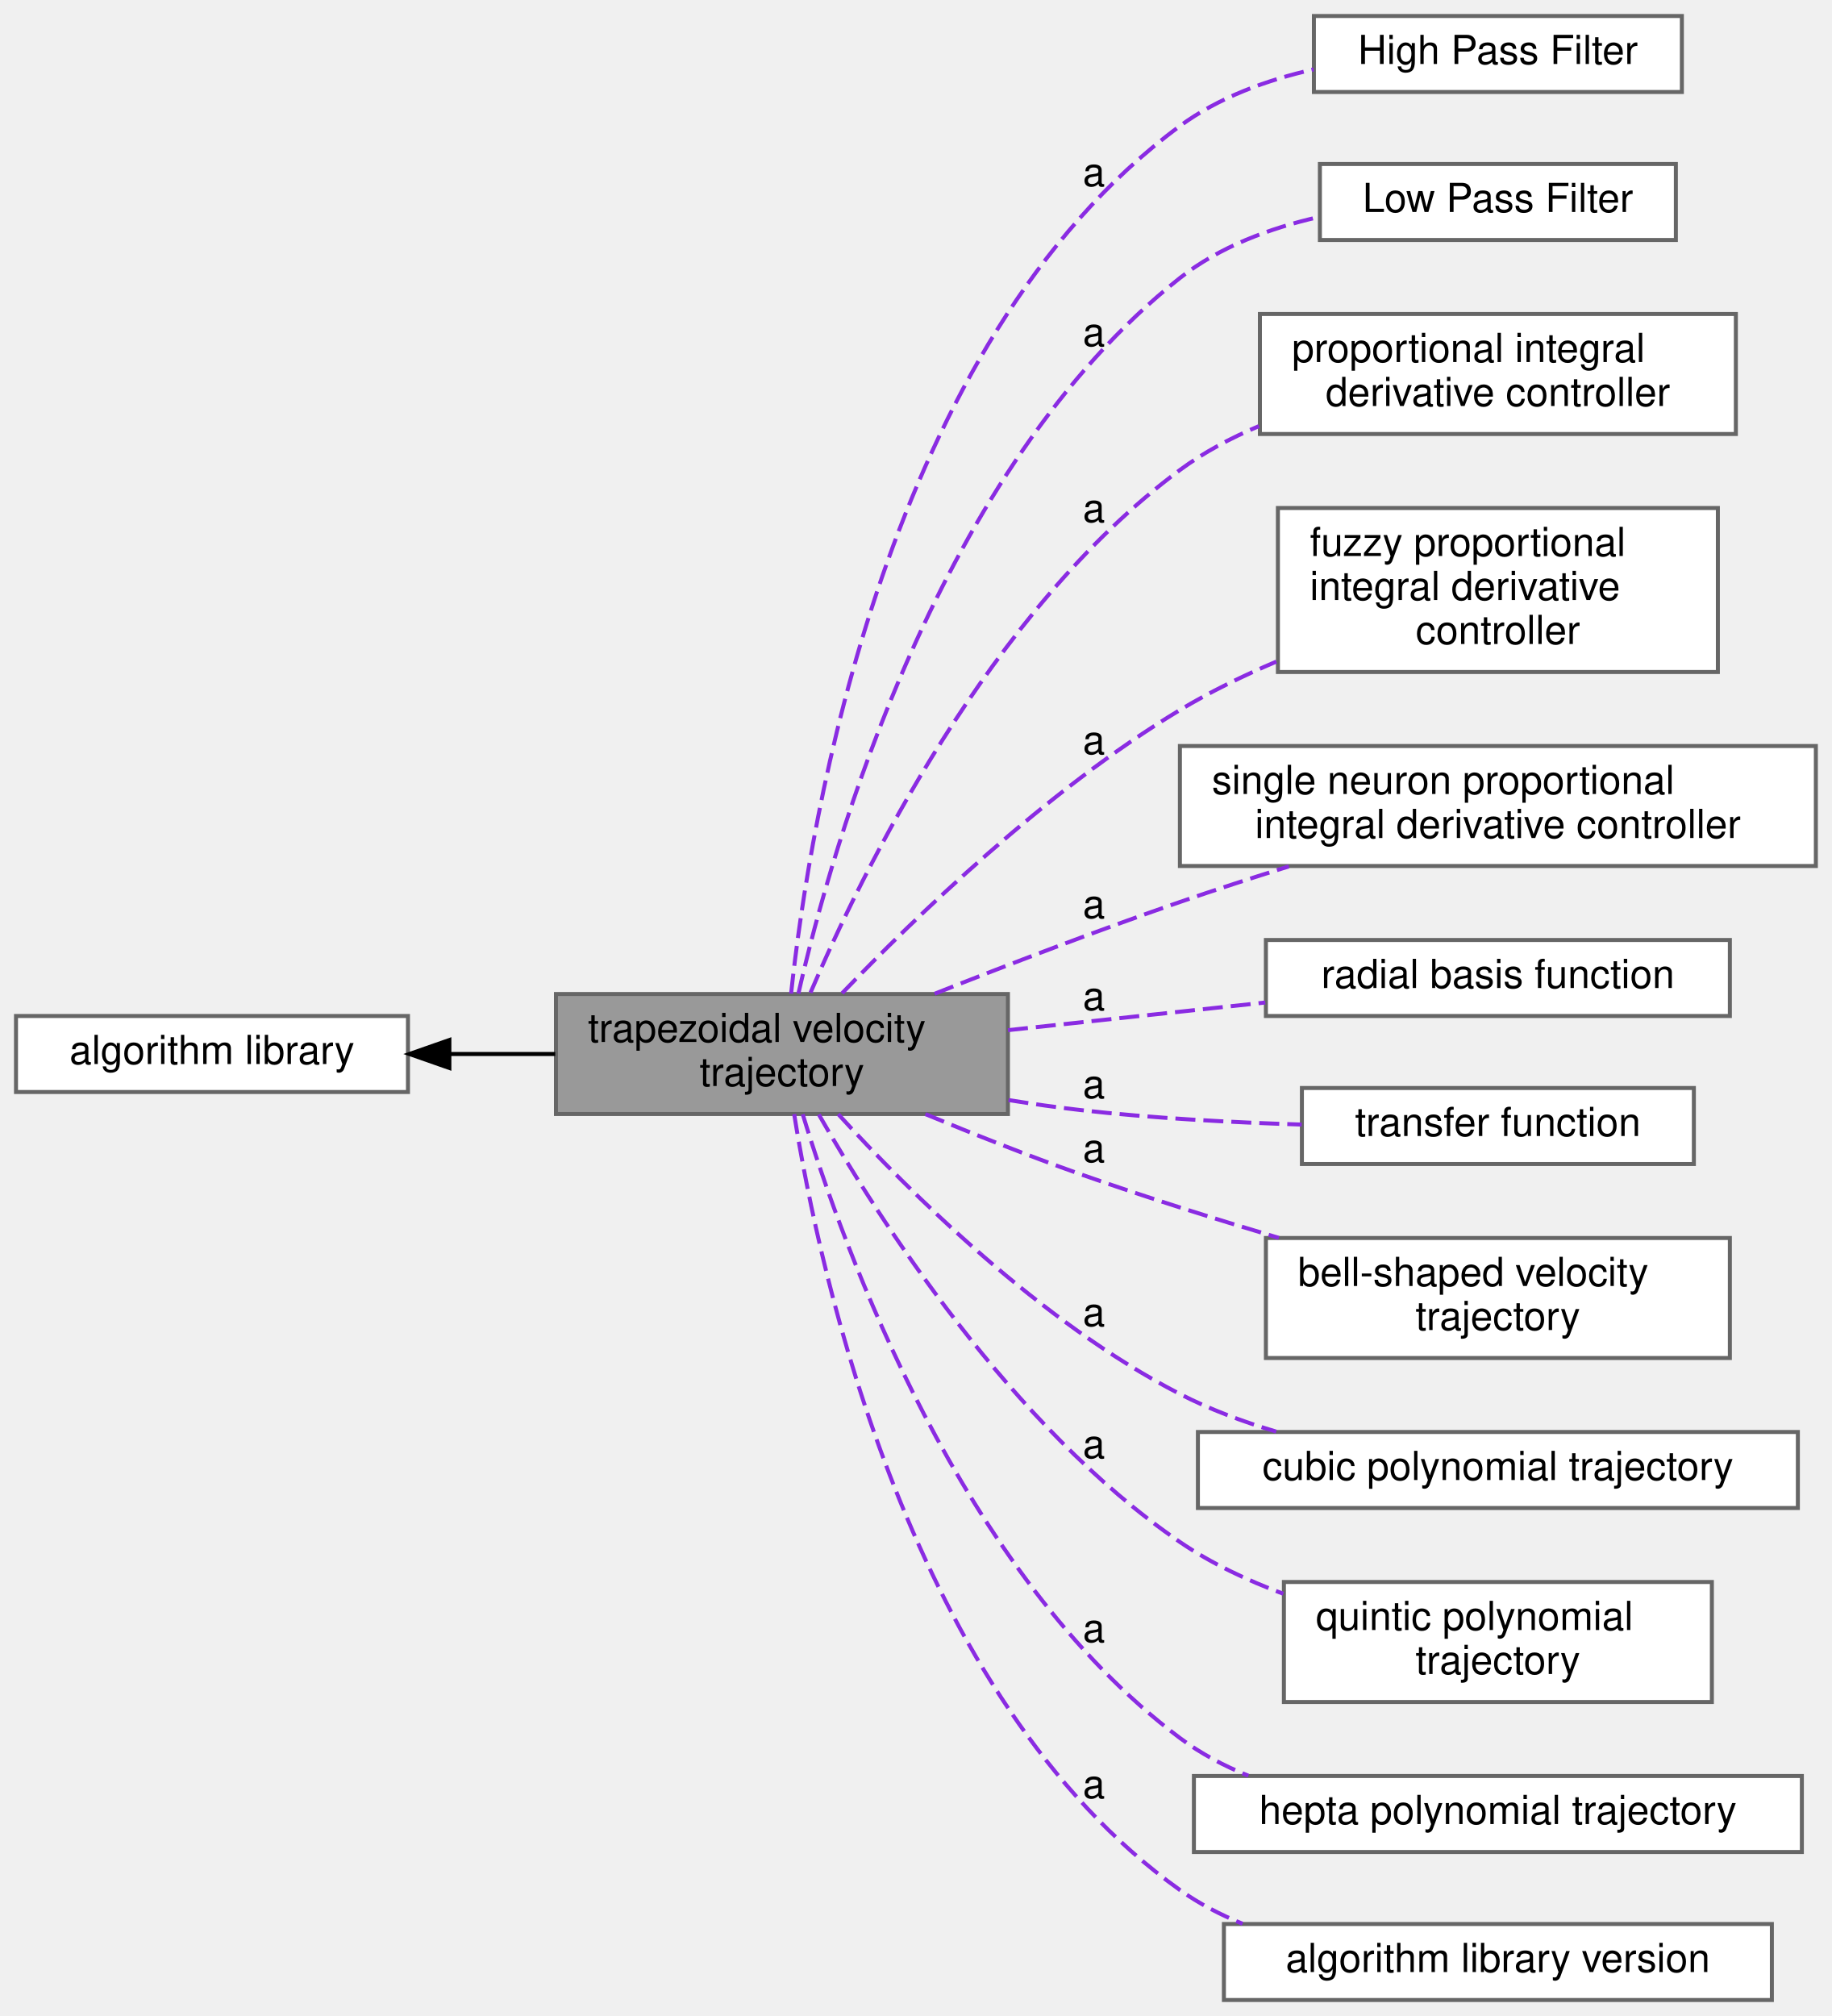
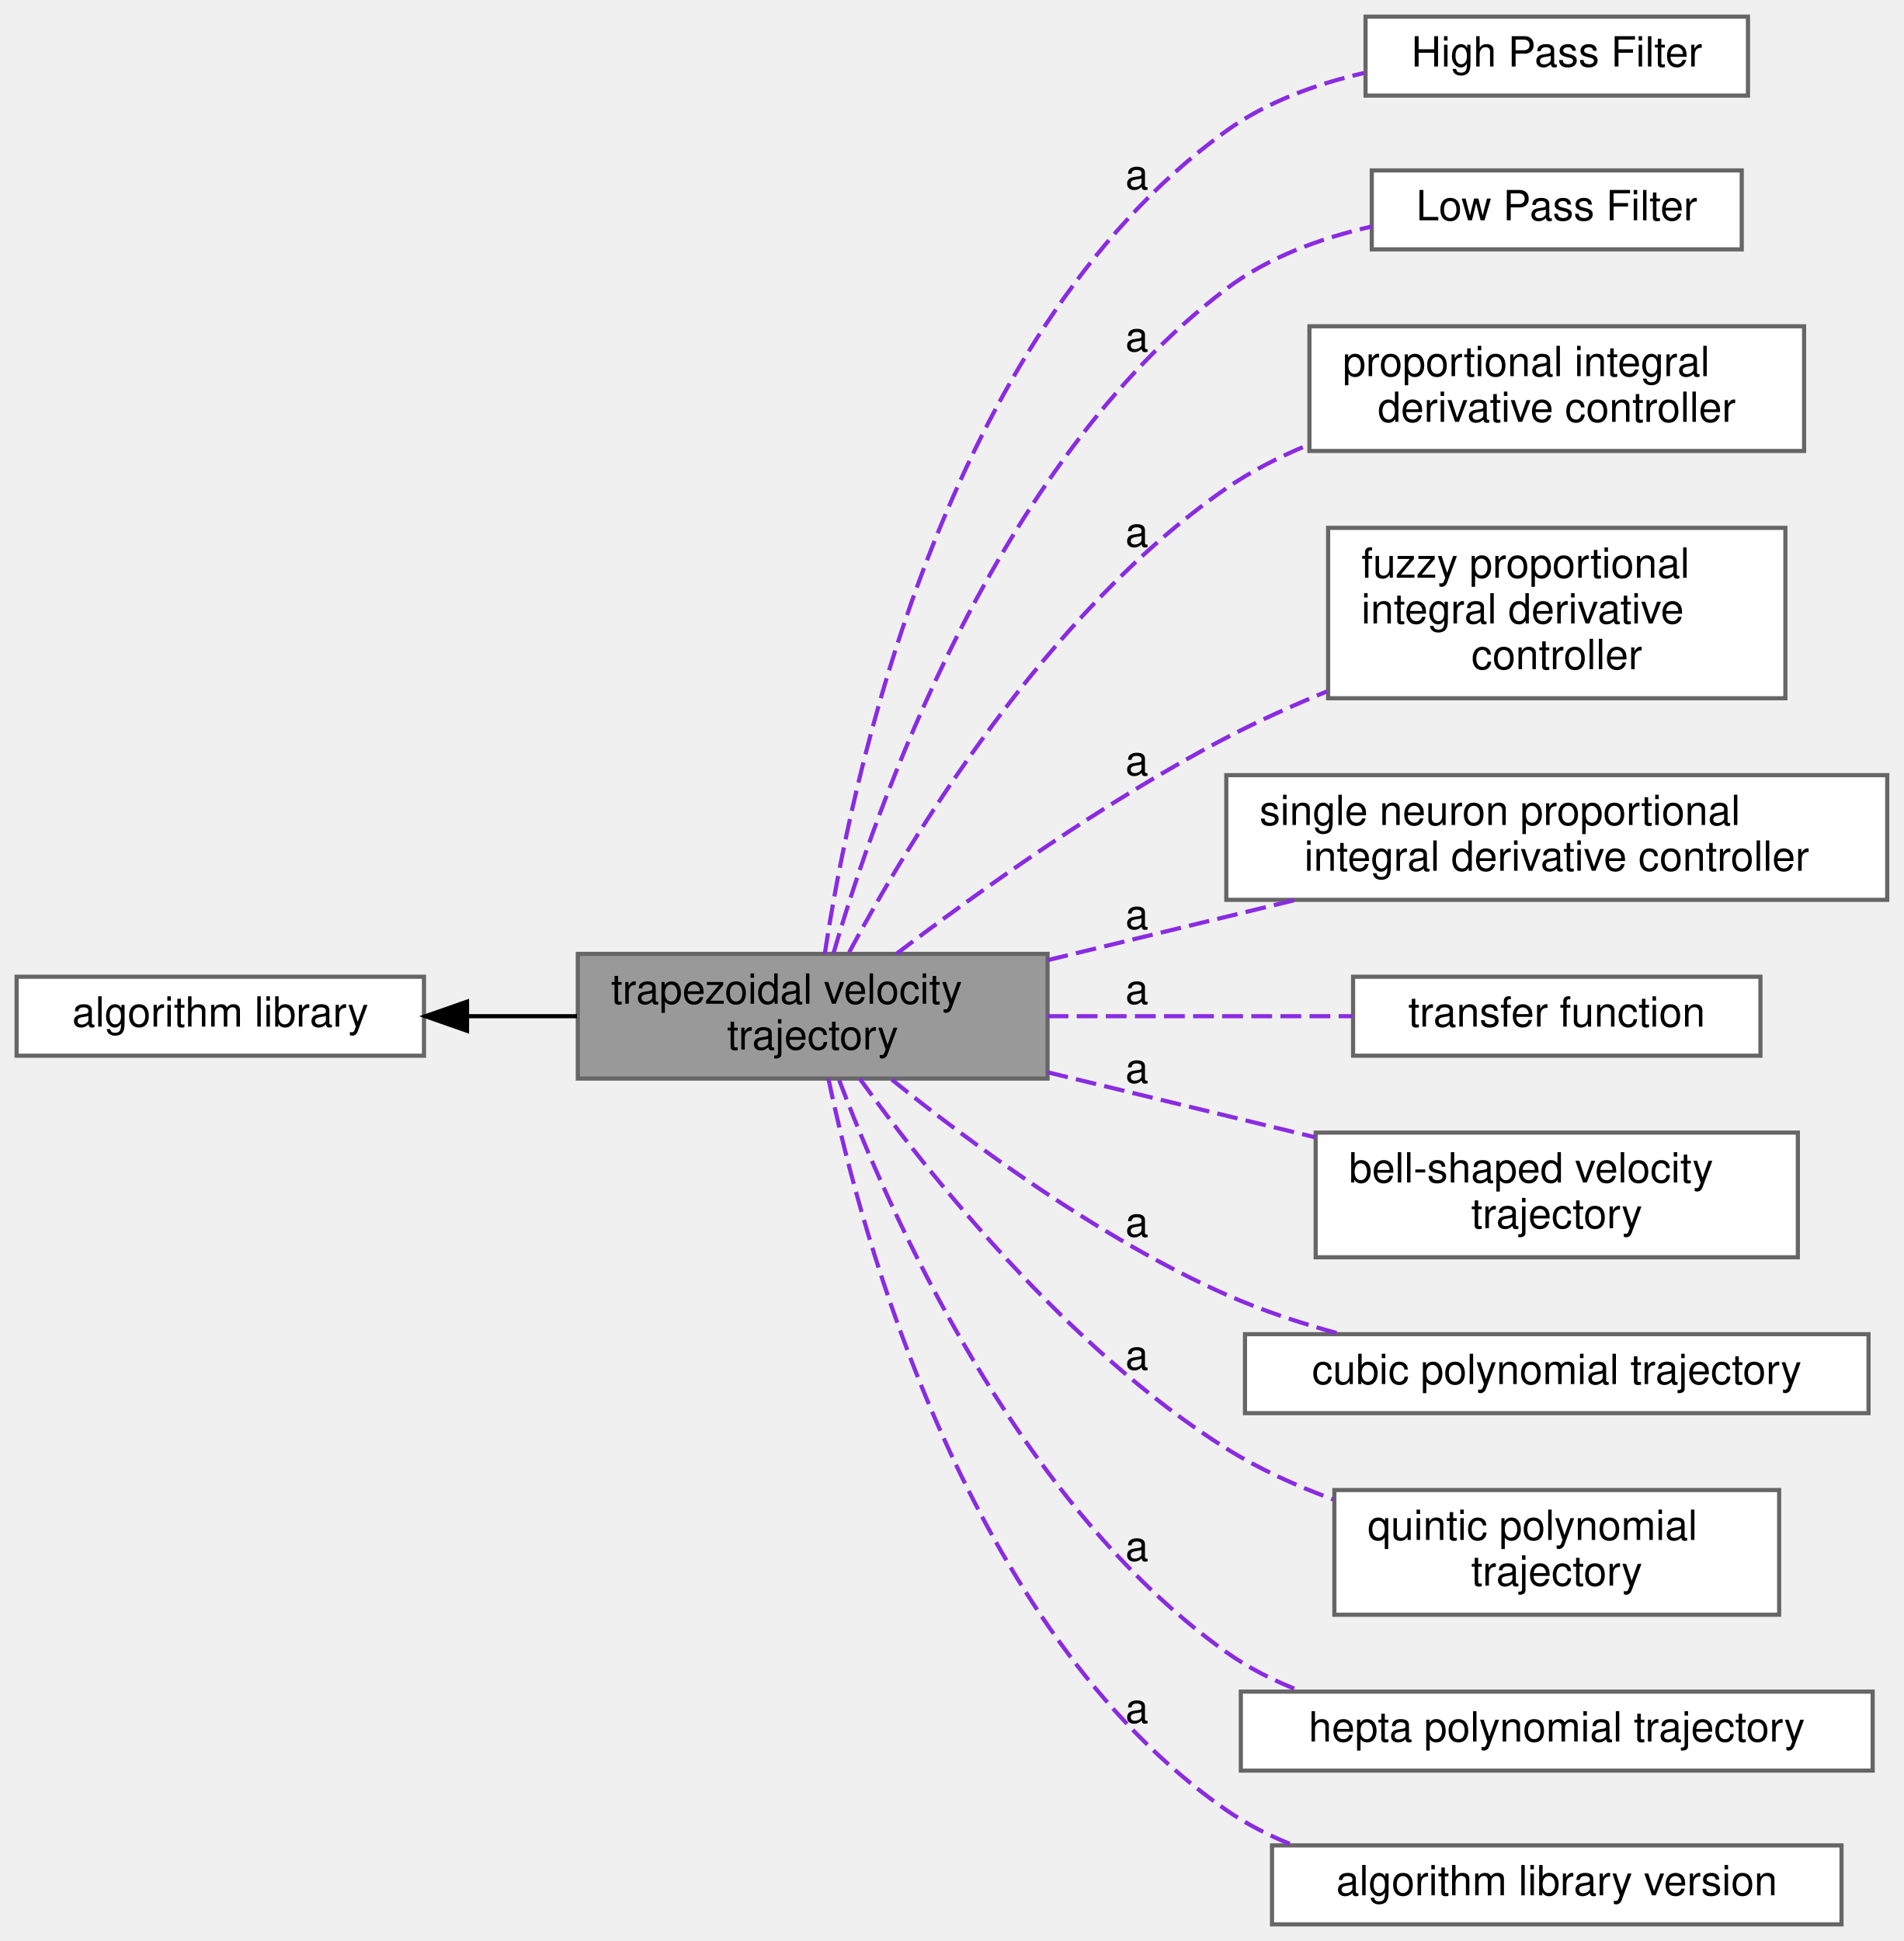
- <svg xmlns="http://www.w3.org/2000/svg" xmlns:xlink="http://www.w3.org/1999/xlink" width="458pt" height="504pt" viewBox="0.00 0.00 458.00 504.00">
-   <g id="graph0" class="graph" transform="scale(1 1) rotate(0) translate(4 500)">
+ <svg xmlns="http://www.w3.org/2000/svg" xmlns:xlink="http://www.w3.org/1999/xlink" width="458pt" height="467pt" viewBox="0.00 0.00 458.00 467.00">
+   <g id="graph0" class="graph" transform="scale(1 1) rotate(0) translate(4 463)">
    <g id="Node000002" class="node">
      <g id="a_Node000002">
        <a xlink:href="../../df/d91/group__A.html" target="_top" xlink:title=" ">
-           <polygon fill="white" stroke="#666666" points="98,-246 0,-246 0,-227 98,-227 98,-246" />
-           <text text-anchor="middle" x="49" y="-234" font-family="Helvetica,sans-Serif" font-size="10.00">algorithm library</text>
+           <polygon fill="white" stroke="#666666" points="98,-228 0,-228 0,-209 98,-209 98,-228" />
+           <text text-anchor="middle" x="49" y="-216" font-family="Helvetica,sans-Serif" font-size="10.00">algorithm library</text>
        </a>
      </g>
    </g>
    <g id="Node000001" class="node">
      <g id="a_Node000001">
        <a xlink:title=" ">
-           <polygon fill="#999999" stroke="#666666" points="248,-251.5 135,-251.5 135,-221.5 248,-221.5 248,-251.5" />
-           <text text-anchor="start" x="143" y="-239.5" font-family="Helvetica,sans-Serif" font-size="10.00">trapezoidal velocity</text>
-           <text text-anchor="middle" x="191.5" y="-228.5" font-family="Helvetica,sans-Serif" font-size="10.00"> trajectory</text>
+           <polygon fill="#999999" stroke="#666666" points="248,-233.5 135,-233.5 135,-203.5 248,-203.5 248,-233.5" />
+           <text text-anchor="start" x="143" y="-221.5" font-family="Helvetica,sans-Serif" font-size="10.00">trapezoidal velocity</text>
+           <text text-anchor="middle" x="191.5" y="-210.5" font-family="Helvetica,sans-Serif" font-size="10.00"> trajectory</text>
        </a>
      </g>
    </g>
    <g id="edge1" class="edge">
-       <path fill="none" stroke="black" d="M108.45,-236.5C117.17,-236.5 126.15,-236.5 134.81,-236.5" />
-       <polygon fill="black" stroke="black" points="108.35,-233 98.35,-236.5 108.35,-240 108.35,-233" />
+       <path fill="none" stroke="black" d="M108.45,-218.5C117.17,-218.5 126.15,-218.5 134.81,-218.5" />
+       <polygon fill="black" stroke="black" points="108.35,-215 98.35,-218.5 108.35,-222 108.35,-215" />
    </g>
    <g id="Node000003" class="node">
      <g id="a_Node000003">
        <a xlink:href="../../dd/d71/group__A__HPF.html" target="_top" xlink:title=" ">
-           <polygon fill="white" stroke="#666666" points="416.5,-496 324.5,-496 324.5,-477 416.5,-477 416.5,-496" />
-           <text text-anchor="middle" x="370.5" y="-484" font-family="Helvetica,sans-Serif" font-size="10.00">High Pass Filter</text>
+           <polygon fill="white" stroke="#666666" points="416.5,-459 324.5,-459 324.5,-440 416.5,-440 416.5,-459" />
+           <text text-anchor="middle" x="370.5" y="-447" font-family="Helvetica,sans-Serif" font-size="10.00">High Pass Filter</text>
        </a>
      </g>
    </g>
    <g id="Node000004" class="node">
      <g id="a_Node000004">
        <a xlink:href="../../df/d27/group__A__LPF.html" target="_top" xlink:title=" ">
-           <polygon fill="white" stroke="#666666" points="415,-459 326,-459 326,-440 415,-440 415,-459" />
-           <text text-anchor="middle" x="370.5" y="-447" font-family="Helvetica,sans-Serif" font-size="10.00">Low Pass Filter</text>
+           <polygon fill="white" stroke="#666666" points="415,-422 326,-422 326,-403 415,-403 415,-422" />
+           <text text-anchor="middle" x="370.5" y="-410" font-family="Helvetica,sans-Serif" font-size="10.00">Low Pass Filter</text>
        </a>
      </g>
    </g>
    <g id="Node000005" class="node">
      <g id="a_Node000005">
        <a xlink:href="../../d8/da8/group__A__PID.html" target="_top" xlink:title=" ">
-           <polygon fill="white" stroke="#666666" points="430,-421.5 311,-421.5 311,-391.5 430,-391.5 430,-421.5" />
-           <text text-anchor="start" x="319" y="-409.5" font-family="Helvetica,sans-Serif" font-size="10.00">proportional integral</text>
-           <text text-anchor="middle" x="370.5" y="-398.5" font-family="Helvetica,sans-Serif" font-size="10.00"> derivative controller</text>
+           <polygon fill="white" stroke="#666666" points="430,-384.5 311,-384.5 311,-354.5 430,-354.5 430,-384.5" />
+           <text text-anchor="start" x="319" y="-372.5" font-family="Helvetica,sans-Serif" font-size="10.00">proportional integral</text>
+           <text text-anchor="middle" x="370.5" y="-361.5" font-family="Helvetica,sans-Serif" font-size="10.00"> derivative controller</text>
        </a>
      </g>
    </g>
    <g id="Node000006" class="node">
      <g id="a_Node000006">
        <a xlink:href="../../dc/db1/group__A__PID__FUZZY.html" target="_top" xlink:title=" ">
-           <polygon fill="white" stroke="#666666" points="425.5,-373 315.5,-373 315.5,-332 425.5,-332 425.5,-373" />
-           <text text-anchor="start" x="323.5" y="-361" font-family="Helvetica,sans-Serif" font-size="10.00">fuzzy proportional</text>
-           <text text-anchor="start" x="323.5" y="-350" font-family="Helvetica,sans-Serif" font-size="10.00"> integral derivative</text>
-           <text text-anchor="middle" x="370.5" y="-339" font-family="Helvetica,sans-Serif" font-size="10.00"> controller</text>
+           <polygon fill="white" stroke="#666666" points="425.5,-336 315.5,-336 315.5,-295 425.5,-295 425.5,-336" />
+           <text text-anchor="start" x="323.5" y="-324" font-family="Helvetica,sans-Serif" font-size="10.00">fuzzy proportional</text>
+           <text text-anchor="start" x="323.5" y="-313" font-family="Helvetica,sans-Serif" font-size="10.00"> integral derivative</text>
+           <text text-anchor="middle" x="370.5" y="-302" font-family="Helvetica,sans-Serif" font-size="10.00"> controller</text>
        </a>
      </g>
    </g>
    <g id="Node000007" class="node">
      <g id="a_Node000007">
        <a xlink:href="../../db/d33/group__A__PID__NEURO.html" target="_top" xlink:title=" ">
-           <polygon fill="white" stroke="#666666" points="450,-313.5 291,-313.5 291,-283.5 450,-283.5 450,-313.5" />
-           <text text-anchor="start" x="299" y="-301.5" font-family="Helvetica,sans-Serif" font-size="10.00">single neuron proportional</text>
-           <text text-anchor="middle" x="370.5" y="-290.5" font-family="Helvetica,sans-Serif" font-size="10.00"> integral derivative controller</text>
+           <polygon fill="white" stroke="#666666" points="450,-276.5 291,-276.5 291,-246.5 450,-246.5 450,-276.5" />
+           <text text-anchor="start" x="299" y="-264.5" font-family="Helvetica,sans-Serif" font-size="10.00">single neuron proportional</text>
+           <text text-anchor="middle" x="370.5" y="-253.5" font-family="Helvetica,sans-Serif" font-size="10.00"> integral derivative controller</text>
        </a>
      </g>
    </g>
    <g id="Node000008" class="node">
      <g id="a_Node000008">
-         <a xlink:href="../../dd/dd8/group__A__RBF.html" target="_top" xlink:title=" ">
-           <polygon fill="white" stroke="#666666" points="428.5,-265 312.5,-265 312.5,-246 428.5,-246 428.5,-265" />
-           <text text-anchor="middle" x="370.5" y="-253" font-family="Helvetica,sans-Serif" font-size="10.00">radial basis function</text>
-         </a>
-       </g>
-     </g>
-     <g id="Node000009" class="node">
-       <g id="a_Node000009">
        <a xlink:href="../../d0/ddd/group__A__TF.html" target="_top" xlink:title=" ">
          <polygon fill="white" stroke="#666666" points="419.5,-228 321.5,-228 321.5,-209 419.5,-209 419.5,-228" />
          <text text-anchor="middle" x="370.5" y="-216" font-family="Helvetica,sans-Serif" font-size="10.00">transfer function</text>
        </a>
      </g>
    </g>
-     <g id="Node000010" class="node">
-       <g id="a_Node000010">
+     <g id="Node000009" class="node">
+       <g id="a_Node000009">
        <a xlink:href="../../d6/d1e/group__A__TRAJBELL.html" target="_top" xlink:title=" ">
          <polygon fill="white" stroke="#666666" points="428.5,-190.5 312.5,-190.5 312.5,-160.5 428.5,-160.5 428.5,-190.5" />
          <text text-anchor="start" x="320.5" y="-178.5" font-family="Helvetica,sans-Serif" font-size="10.00">bell-shaped velocity</text>
          <text text-anchor="middle" x="370.5" y="-167.5" font-family="Helvetica,sans-Serif" font-size="10.00"> trajectory</text>
        </a>
      </g>
    </g>
-     <g id="Node000011" class="node">
-       <g id="a_Node000011">
+     <g id="Node000010" class="node">
+       <g id="a_Node000010">
        <a xlink:href="../../d3/d9f/group__A__TRAJPOLY3.html" target="_top" xlink:title=" ">
          <polygon fill="white" stroke="#666666" points="445.5,-142 295.5,-142 295.5,-123 445.5,-123 445.5,-142" />
          <text text-anchor="middle" x="370.5" y="-130" font-family="Helvetica,sans-Serif" font-size="10.00">cubic polynomial trajectory</text>
        </a>
      </g>
    </g>
-     <g id="Node000012" class="node">
-       <g id="a_Node000012">
+     <g id="Node000011" class="node">
+       <g id="a_Node000011">
        <a xlink:href="../../d2/d61/group__A__TRAJPOLY5.html" target="_top" xlink:title=" ">
          <polygon fill="white" stroke="#666666" points="424,-104.5 317,-104.5 317,-74.5 424,-74.5 424,-104.5" />
          <text text-anchor="start" x="325" y="-92.5" font-family="Helvetica,sans-Serif" font-size="10.00">quintic polynomial</text>
          <text text-anchor="middle" x="370.5" y="-81.5" font-family="Helvetica,sans-Serif" font-size="10.00"> trajectory</text>
        </a>
      </g>
    </g>
-     <g id="Node000013" class="node">
-       <g id="a_Node000013">
+     <g id="Node000012" class="node">
+       <g id="a_Node000012">
        <a xlink:href="../../d9/dab/group__A__TRAJPOLY7.html" target="_top" xlink:title=" ">
          <polygon fill="white" stroke="#666666" points="446.5,-56 294.5,-56 294.5,-37 446.5,-37 446.5,-56" />
          <text text-anchor="middle" x="370.5" y="-44" font-family="Helvetica,sans-Serif" font-size="10.00">hepta polynomial trajectory</text>
        </a>
      </g>
    </g>
    <g id="edge2" class="edge">
-       <path fill="none" stroke="blueviolet" stroke-dasharray="5,2" d="M193.79,-251.6C198.31,-293.95 217.36,-414.27 291,-468.5 300.68,-475.63 312.72,-480 324.43,-482.66" />
-       <text text-anchor="middle" x="269.5" y="-453.5" font-family="Helvetica,sans-Serif" font-size="10.00">a</text>
+       <path fill="none" stroke="blueviolet" stroke-dasharray="5,2" d="M194.42,-233.51C200.4,-273.36 222.57,-382.2 291,-431.5 300.64,-438.45 312.54,-442.77 324.12,-445.43" />
+       <text text-anchor="middle" x="269.5" y="-417.5" font-family="Helvetica,sans-Serif" font-size="10.00">a</text>
    </g>
    <g id="edge3" class="edge">
-       <path fill="none" stroke="blueviolet" stroke-dasharray="5,2" d="M195.62,-251.62C204.01,-288.38 230.67,-382.87 291,-430.5 300.91,-438.32 313.55,-442.99 325.78,-445.76" />
-       <text text-anchor="middle" x="269.5" y="-413.5" font-family="Helvetica,sans-Serif" font-size="10.00">a</text>
+       <path fill="none" stroke="blueviolet" stroke-dasharray="5,2" d="M196.52,-233.66C206.41,-267.86 235.26,-351.32 291,-393.5 301.06,-401.12 313.75,-405.72 325.98,-408.5" />
+       <text text-anchor="middle" x="269.5" y="-378.5" font-family="Helvetica,sans-Serif" font-size="10.00">a</text>
    </g>
    <g id="edge4" class="edge">
-       <path fill="none" stroke="blueviolet" stroke-dasharray="5,2" d="M198.64,-251.83C211.34,-281.57 243.31,-347.22 291,-382.5 296.96,-386.91 303.73,-390.52 310.75,-393.47" />
-       <text text-anchor="middle" x="269.5" y="-369.5" font-family="Helvetica,sans-Serif" font-size="10.00">a</text>
+       <path fill="none" stroke="blueviolet" stroke-dasharray="5,2" d="M200.29,-233.89C214.59,-260.6 247.59,-315.55 291,-345.5 296.98,-349.63 303.7,-353.06 310.61,-355.92" />
+       <text text-anchor="middle" x="269.5" y="-331.5" font-family="Helvetica,sans-Serif" font-size="10.00">a</text>
    </g>
    <g id="edge5" class="edge">
-       <path fill="none" stroke="blueviolet" stroke-dasharray="5,2" d="M206.55,-251.7C224.58,-270.47 257.54,-302.38 291,-322.5 298.5,-327.01 306.8,-331.06 315.11,-334.6" />
-       <text text-anchor="middle" x="269.5" y="-311.5" font-family="Helvetica,sans-Serif" font-size="10.00">a</text>
+       <path fill="none" stroke="blueviolet" stroke-dasharray="5,2" d="M211.65,-233.51C230.91,-248.12 261.85,-270.28 291,-285.5 298.63,-289.48 306.91,-293.23 315.14,-296.62" />
+       <text text-anchor="middle" x="269.5" y="-276.5" font-family="Helvetica,sans-Serif" font-size="10.00">a</text>
    </g>
    <g id="edge6" class="edge">
-       <path fill="none" stroke="blueviolet" stroke-dasharray="5,2" d="M229.69,-251.57C248.03,-258.82 270.56,-267.44 291,-274.5 299.76,-277.52 309.13,-280.56 318.23,-283.4" />
-       <text text-anchor="middle" x="269.5" y="-270.5" font-family="Helvetica,sans-Serif" font-size="10.00">a</text>
+       <path fill="none" stroke="blueviolet" stroke-dasharray="5,2" d="M248.02,-231.99C266.98,-236.59 288.29,-241.77 307.71,-246.49" />
+       <text text-anchor="middle" x="269.5" y="-239.5" font-family="Helvetica,sans-Serif" font-size="10.00">a</text>
    </g>
    <g id="edge7" class="edge">
-       <path fill="none" stroke="blueviolet" stroke-dasharray="5,2" d="M248.02,-242.46C268.5,-244.66 291.73,-247.15 312.35,-249.37" />
-       <text text-anchor="middle" x="269.5" y="-247.5" font-family="Helvetica,sans-Serif" font-size="10.00">a</text>
+       <path fill="none" stroke="blueviolet" stroke-dasharray="5,2" d="M248.02,-218.5C271.54,-218.5 298.69,-218.5 321.35,-218.5" />
+       <text text-anchor="middle" x="269.5" y="-221.5" font-family="Helvetica,sans-Serif" font-size="10.00">a</text>
    </g>
    <g id="edge8" class="edge">
-       <path fill="none" stroke="blueviolet" stroke-dasharray="5,2" d="M248.15,-224.99C254.16,-224.02 260.19,-223.16 266,-222.5 284.05,-220.44 303.96,-219.39 321.46,-218.86" />
-       <text text-anchor="middle" x="269.5" y="-225.5" font-family="Helvetica,sans-Serif" font-size="10.00">a</text>
+       <path fill="none" stroke="blueviolet" stroke-dasharray="5,2" d="M248.02,-205.01C268.5,-200.04 291.73,-194.39 312.35,-189.38" />
+       <text text-anchor="middle" x="269.5" y="-202.5" font-family="Helvetica,sans-Serif" font-size="10.00">a</text>
    </g>
    <g id="edge9" class="edge">
-       <path fill="none" stroke="blueviolet" stroke-dasharray="5,2" d="M227.38,-221.46C239.51,-216.44 253.26,-211 266,-206.5 282.01,-200.85 299.63,-195.32 315.73,-190.53" />
-       <text text-anchor="middle" x="269.5" y="-209.5" font-family="Helvetica,sans-Serif" font-size="10.00">a</text>
+       <path fill="none" stroke="blueviolet" stroke-dasharray="5,2" d="M210.55,-203.24C229.45,-188.02 260.56,-165 291,-151.5 299.59,-147.69 309.06,-144.58 318.36,-142.05" />
+       <text text-anchor="middle" x="269.5" y="-165.5" font-family="Helvetica,sans-Serif" font-size="10.00">a</text>
    </g>
    <g id="edge10" class="edge">
-       <path fill="none" stroke="blueviolet" stroke-dasharray="5,2" d="M205.58,-221.45C223.1,-202.28 256.04,-169.46 291,-151.5 298.48,-147.65 306.77,-144.57 315.07,-142.1" />
-       <text text-anchor="middle" x="269.5" y="-168.5" font-family="Helvetica,sans-Serif" font-size="10.00">a</text>
+       <path fill="none" stroke="blueviolet" stroke-dasharray="5,2" d="M202.82,-203.48C219.05,-180.97 252.66,-138.56 291,-114.5 298.87,-109.56 307.81,-105.51 316.76,-102.23" />
+       <text text-anchor="middle" x="269.5" y="-133.5" font-family="Helvetica,sans-Serif" font-size="10.00">a</text>
    </g>
    <g id="edge11" class="edge">
-       <path fill="none" stroke="blueviolet" stroke-dasharray="5,2" d="M200.72,-221.37C215.44,-195.65 248.76,-143.39 291,-114.5 298.79,-109.17 307.78,-104.93 316.84,-101.56" />
-       <text text-anchor="middle" x="269.5" y="-135.5" font-family="Helvetica,sans-Serif" font-size="10.00">a</text>
+       <path fill="none" stroke="blueviolet" stroke-dasharray="5,2" d="M197.88,-203.14C209.61,-172.01 240.54,-101.38 291,-65.5 296.49,-61.6 302.67,-58.49 309.11,-56.02" />
+       <text text-anchor="middle" x="269.5" y="-87.5" font-family="Helvetica,sans-Serif" font-size="10.00">a</text>
    </g>
-     <g id="edge12" class="edge">
-       <path fill="none" stroke="blueviolet" stroke-dasharray="5,2" d="M196.7,-221.43C206.89,-187.84 236.16,-106.58 291,-65.5 296.16,-61.63 302,-58.54 308.11,-56.07" />
-       <text text-anchor="middle" x="269.5" y="-89.5" font-family="Helvetica,sans-Serif" font-size="10.00">a</text>
-     </g>
-     <g id="Node000014" class="node">
-       <g id="a_Node000014">
+     <g id="Node000013" class="node">
+       <g id="a_Node000013">
        <a xlink:href="../../d2/d1b/group__A__VERSION.html" target="_top" xlink:title=" ">
          <polygon fill="white" stroke="#666666" points="439,-19 302,-19 302,0 439,0 439,-19" />
          <text text-anchor="middle" x="370.5" y="-7" font-family="Helvetica,sans-Serif" font-size="10.00">algorithm library version</text>
        </a>
      </g>
    </g>
-     <g id="edge13" class="edge">
-       <path fill="none" stroke="blueviolet" stroke-dasharray="5,2" d="M194.56,-221.47C200.82,-182.07 223.53,-75.55 291,-27.5 295.78,-24.09 301.11,-21.32 306.67,-19.06" />
-       <text text-anchor="middle" x="269.5" y="-50.5" font-family="Helvetica,sans-Serif" font-size="10.00">a</text>
+     <g id="edge12" class="edge">
+       <path fill="none" stroke="blueviolet" stroke-dasharray="5,2" d="M195.3,-203.43C203.06,-166.43 228.49,-70.92 291,-27.5 295.94,-24.07 301.43,-21.28 307.16,-19.02" />
+       <text text-anchor="middle" x="269.5" y="-48.5" font-family="Helvetica,sans-Serif" font-size="10.00">a</text>
    </g>
  </g>
</svg>
